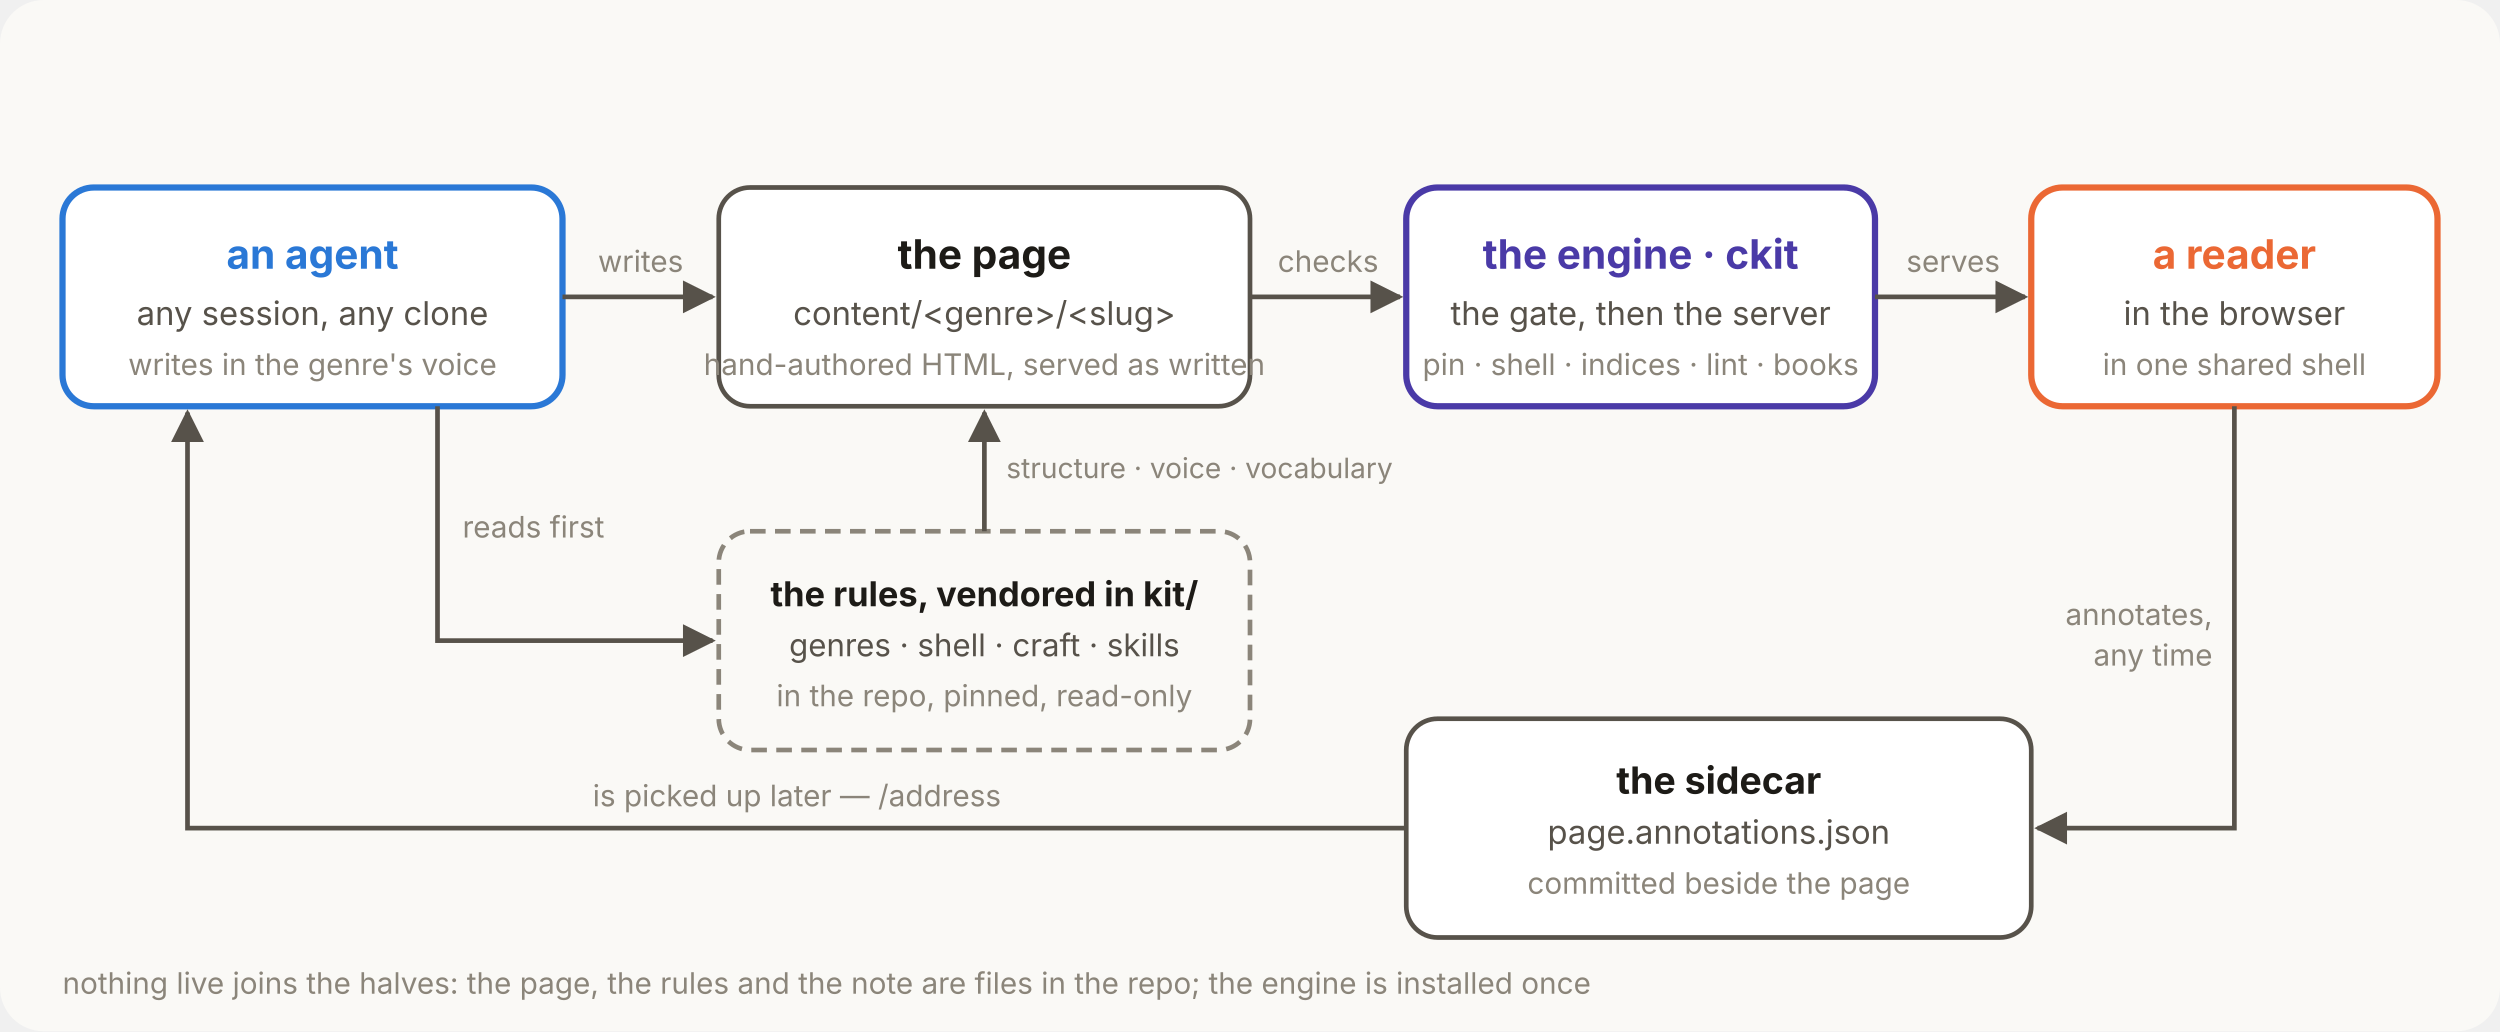
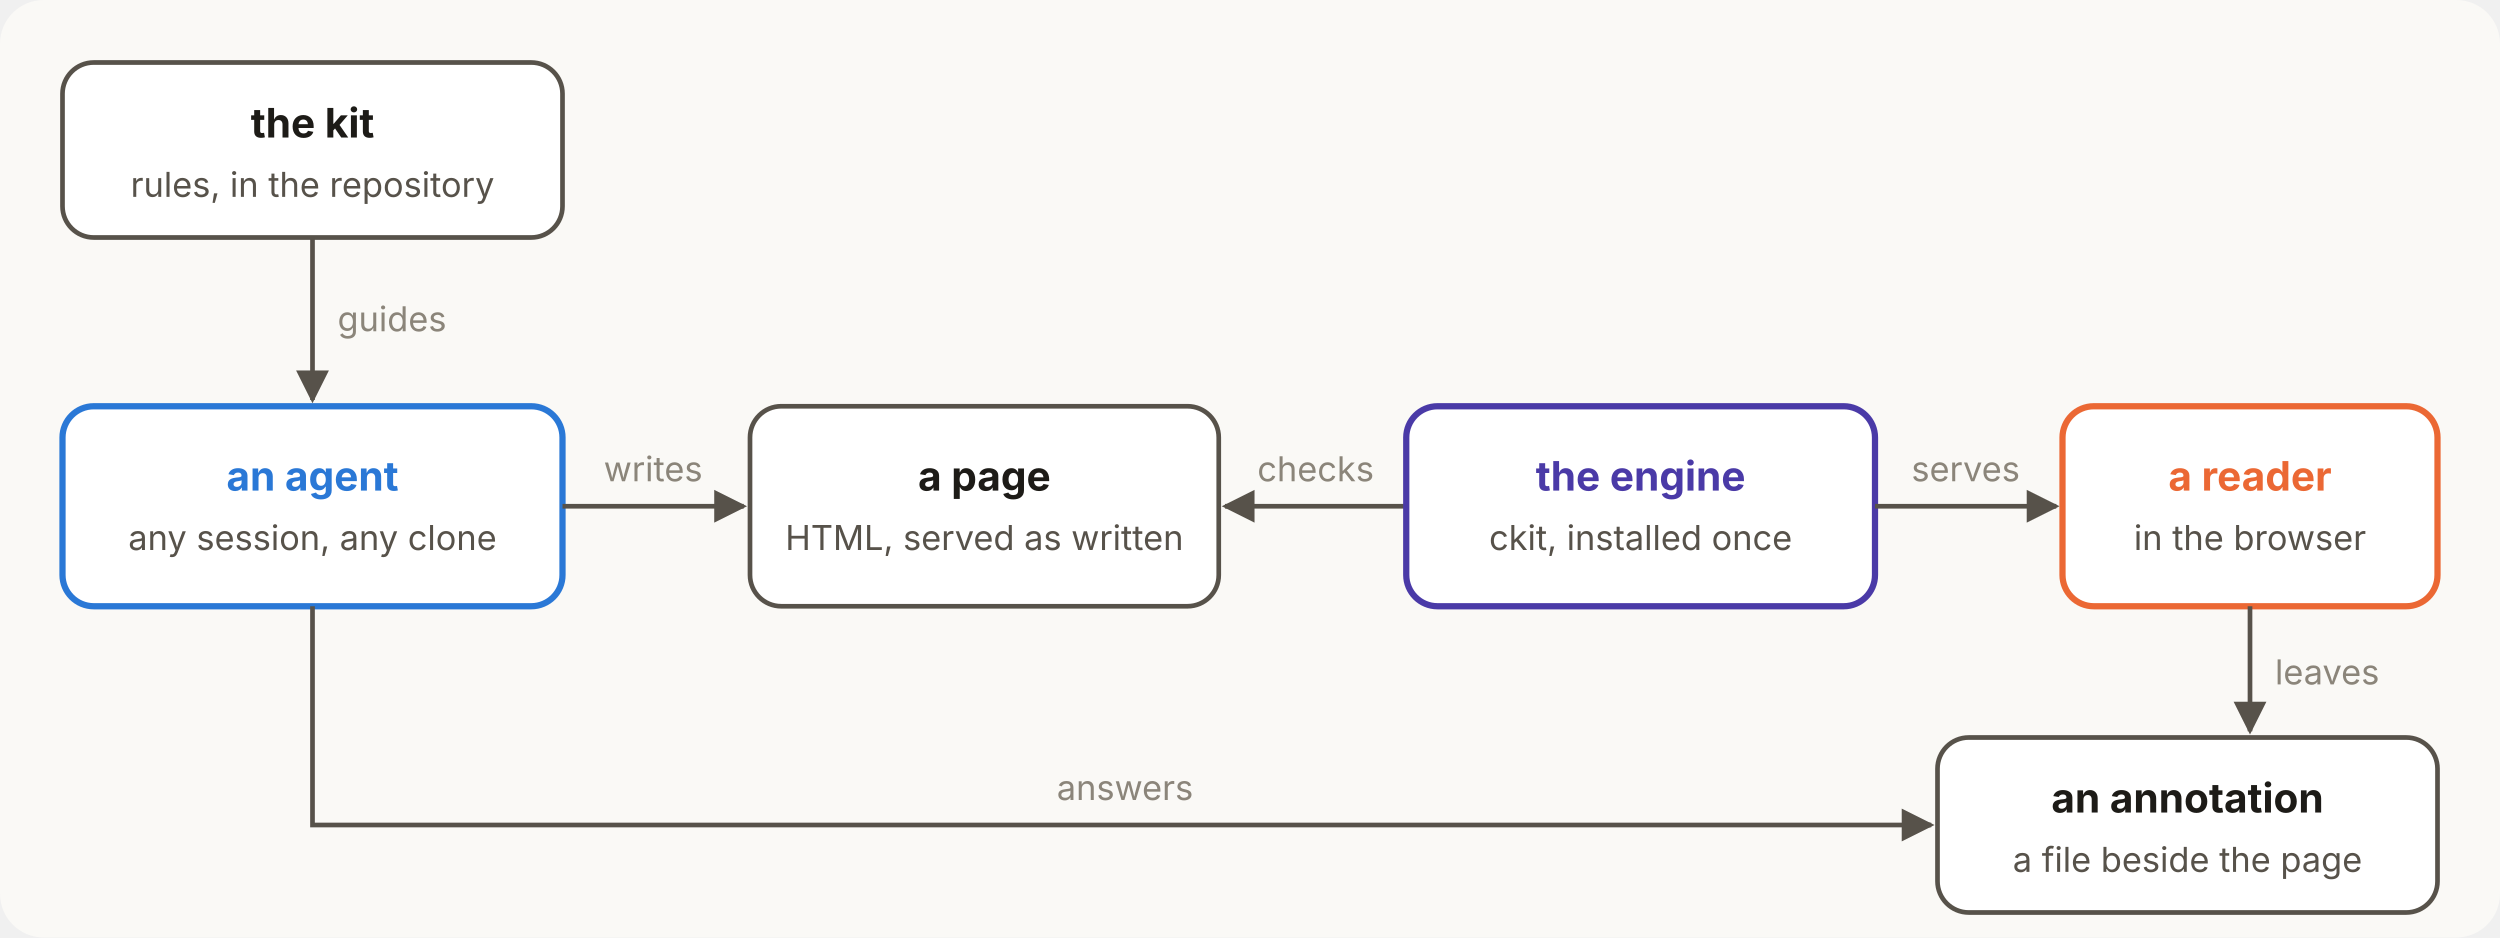
- <svg xmlns="http://www.w3.org/2000/svg" width="800" height="330" viewBox="0 0 800 330" role="img">
+ <svg xmlns="http://www.w3.org/2000/svg" width="800" height="300" viewBox="0 0 800 300" role="img">
  <style>text{font-family:system-ui,-apple-system,"Segoe UI",sans-serif;fill:#1d1b17}.t2{fill:#57524a}.t3{fill:#8b857a}</style>
-   <rect width="800" height="330" rx="14" fill="#faf9f6" />
+   <rect width="800" height="300" rx="14" fill="#faf9f6" />
  <defs>
    <marker id="hw-a" viewBox="0 0 10 10" refX="9" refY="5" markerWidth="7" markerHeight="7" orient="auto">
      <path d="M0 0 L10 5 L0 10 z" style="fill: #57524a" />
    </marker>
  </defs>
-   <rect x="20" y="60" width="160" height="70" rx="10" style="fill: #ffffff; stroke: #2a78d6; stroke-width: 2" />
-   <text x="100" y="86" text-anchor="middle" style="font-size: 13px; font-weight: 700; fill: #2a78d6">an agent</text>
-   <text x="100" y="104" text-anchor="middle" class="t2" style="font-size: 10.5px">any session, any clone</text>
-   <text x="100" y="120" text-anchor="middle" class="t3" style="font-size: 9.5px">writes in the genre's voice</text>
-   <path d="M180 95 L228 95" style="stroke: #57524a; stroke-width: 1.5" marker-end="url(#hw-a)" />
-   <text x="205" y="87" text-anchor="middle" class="t3" style="font-size: 9.5px">writes</text>
-   <rect x="230" y="60" width="170" height="70" rx="10" style="fill: #ffffff; stroke: #57524a; stroke-width: 1.5" />
-   <text x="315" y="86" text-anchor="middle" style="font-size: 13px; font-weight: 700">the page</text>
-   <text x="315" y="104" text-anchor="middle" class="t2" style="font-size: 10.5px">content/&lt;genre&gt;/&lt;slug&gt;</text>
-   <text x="315" y="120" text-anchor="middle" class="t3" style="font-size: 9.5px">hand-authored HTML, served as written</text>
-   <path d="M400 95 L448 95" style="stroke: #57524a; stroke-width: 1.5" marker-end="url(#hw-a)" />
-   <text x="425" y="87" text-anchor="middle" class="t3" style="font-size: 9.5px">checks</text>
-   <rect x="450" y="60" width="150" height="70" rx="10" style="fill: #ffffff; stroke: #4a3aa7; stroke-width: 2" />
-   <text x="525" y="86" text-anchor="middle" style="font-size: 13px; font-weight: 700; fill: #4a3aa7">the engine · ckit</text>
-   <text x="525" y="104" text-anchor="middle" class="t2" style="font-size: 10.5px">the gate, then the server</text>
-   <text x="525" y="120" text-anchor="middle" class="t3" style="font-size: 9.5px">pin · shell · indices · lint · books</text>
-   <path d="M600 95 L648 95" style="stroke: #57524a; stroke-width: 1.5" marker-end="url(#hw-a)" />
-   <text x="625" y="87" text-anchor="middle" class="t3" style="font-size: 9.5px">serves</text>
-   <rect x="650" y="60" width="130" height="70" rx="10" style="fill: #ffffff; stroke: #eb6834; stroke-width: 2" />
-   <text x="715" y="86" text-anchor="middle" style="font-size: 13px; font-weight: 700; fill: #eb6834">a reader</text>
-   <text x="715" y="104" text-anchor="middle" class="t2" style="font-size: 10.5px">in the browser</text>
-   <text x="715" y="120" text-anchor="middle" class="t3" style="font-size: 9.5px">in one shared shell</text>
-   <rect x="230" y="170" width="170" height="70" rx="10" style="fill: none; stroke: #8b857a; stroke-width: 1.5; stroke-dasharray: 5 3" />
-   <text x="315" y="194" text-anchor="middle" style="font-size: 11px; font-weight: 700">the rules, vendored in kit/</text>
-   <text x="315" y="210" text-anchor="middle" class="t2" style="font-size: 10px">genres · shell · craft · skills</text>
-   <text x="315" y="226" text-anchor="middle" class="t3" style="font-size: 9.5px">in the repo, pinned, read-only</text>
-   <path d="M140 130 L140 205 L228 205" style="fill: none; stroke: #57524a; stroke-width: 1.5" marker-end="url(#hw-a)" />
-   <text x="148" y="172" class="t3" style="font-size: 9.5px">reads first</text>
-   <path d="M315 170 L315 132" style="stroke: #57524a; stroke-width: 1.5" marker-end="url(#hw-a)" />
-   <text x="322" y="153" class="t3" style="font-size: 9px">structure · voice · vocabulary</text>
-   <rect x="450" y="230" width="200" height="70" rx="10" style="fill: #ffffff; stroke: #57524a; stroke-width: 1.5" />
-   <text x="550" y="254" text-anchor="middle" style="font-size: 12px; font-weight: 700">the sidecar</text>
-   <text x="550" y="270" text-anchor="middle" class="t2" style="font-size: 10.5px">page.annotations.json</text>
-   <text x="550" y="286" text-anchor="middle" class="t3" style="font-size: 9.5px">committed beside the page</text>
-   <path d="M715 130 L715 265 L652 265" style="fill: none; stroke: #57524a; stroke-width: 1.5" marker-end="url(#hw-a)" />
-   <text x="708" y="200" text-anchor="end" class="t3" style="font-size: 9.5px">annotates,</text>
-   <text x="708" y="213" text-anchor="end" class="t3" style="font-size: 9.5px">any time</text>
-   <path d="M450 265 L60 265 L60 132" style="fill: none; stroke: #57524a; stroke-width: 1.5" marker-end="url(#hw-a)" />
-   <text x="255" y="258" text-anchor="middle" class="t3" style="font-size: 9.5px">is picked up later — /address</text>
-   <text x="20" y="318" class="t3" style="font-size: 9.5px">nothing live joins the halves: the page, the rules and the note are files in the repo; the engine is installed once</text>
+   <rect x="20" y="20" width="160" height="56" rx="10" style="fill: #ffffff; stroke: #57524a; stroke-width: 1.5" />
+   <text x="100" y="44" text-anchor="middle" style="font-size: 13px; font-weight: 700">the kit</text>
+   <text x="100" y="63" text-anchor="middle" class="t2" style="font-size: 11px">rules, in the repository</text>
+   <path d="M100 76 L100 128" style="stroke: #57524a; stroke-width: 1.5" marker-end="url(#hw-a)" />
+   <text x="108" y="106" class="t3" style="font-size: 11px">guides</text>
+   <rect x="20" y="130" width="160" height="64" rx="10" style="fill: #ffffff; stroke: #2a78d6; stroke-width: 2" />
+   <text x="100" y="157" text-anchor="middle" style="font-size: 13px; font-weight: 700; fill: #2a78d6">an agent</text>
+   <text x="100" y="176" text-anchor="middle" class="t2" style="font-size: 11px">any session, any clone</text>
+   <path d="M180 162 L238 162" style="stroke: #57524a; stroke-width: 1.5" marker-end="url(#hw-a)" />
+   <text x="209" y="154" text-anchor="middle" class="t3" style="font-size: 11px">writes</text>
+   <rect x="240" y="130" width="150" height="64" rx="10" style="fill: #ffffff; stroke: #57524a; stroke-width: 1.5" />
+   <text x="315" y="157" text-anchor="middle" style="font-size: 13px; font-weight: 700">a page</text>
+   <text x="315" y="176" text-anchor="middle" class="t2" style="font-size: 11px">HTML, served as written</text>
+   <path d="M450 162 L392 162" style="stroke: #57524a; stroke-width: 1.5" marker-end="url(#hw-a)" />
+   <text x="421" y="154" text-anchor="middle" class="t3" style="font-size: 11px">checks</text>
+   <rect x="450" y="130" width="150" height="64" rx="10" style="fill: #ffffff; stroke: #4a3aa7; stroke-width: 2" />
+   <text x="525" y="157" text-anchor="middle" style="font-size: 13px; font-weight: 700; fill: #4a3aa7">the engine</text>
+   <text x="525" y="176" text-anchor="middle" class="t2" style="font-size: 11px">ckit, installed once</text>
+   <path d="M600 162 L658 162" style="stroke: #57524a; stroke-width: 1.5" marker-end="url(#hw-a)" />
+   <text x="629" y="154" text-anchor="middle" class="t3" style="font-size: 11px">serves</text>
+   <rect x="660" y="130" width="120" height="64" rx="10" style="fill: #ffffff; stroke: #eb6834; stroke-width: 2" />
+   <text x="720" y="157" text-anchor="middle" style="font-size: 13px; font-weight: 700; fill: #eb6834">a reader</text>
+   <text x="720" y="176" text-anchor="middle" class="t2" style="font-size: 11px">in the browser</text>
+   <path d="M720 194 L720 234" style="stroke: #57524a; stroke-width: 1.5" marker-end="url(#hw-a)" />
+   <text x="728" y="219" class="t3" style="font-size: 11px">leaves</text>
+   <rect x="620" y="236" width="160" height="56" rx="10" style="fill: #ffffff; stroke: #57524a; stroke-width: 1.5" />
+   <text x="700" y="260" text-anchor="middle" style="font-size: 13px; font-weight: 700">an annotation</text>
+   <text x="700" y="279" text-anchor="middle" class="t2" style="font-size: 11px">a file beside the page</text>
+   <path d="M100 194 L100 264 L618 264" style="fill: none; stroke: #57524a; stroke-width: 1.5" marker-end="url(#hw-a)" />
+   <text x="360" y="256" text-anchor="middle" class="t3" style="font-size: 11px">answers</text>
</svg>
